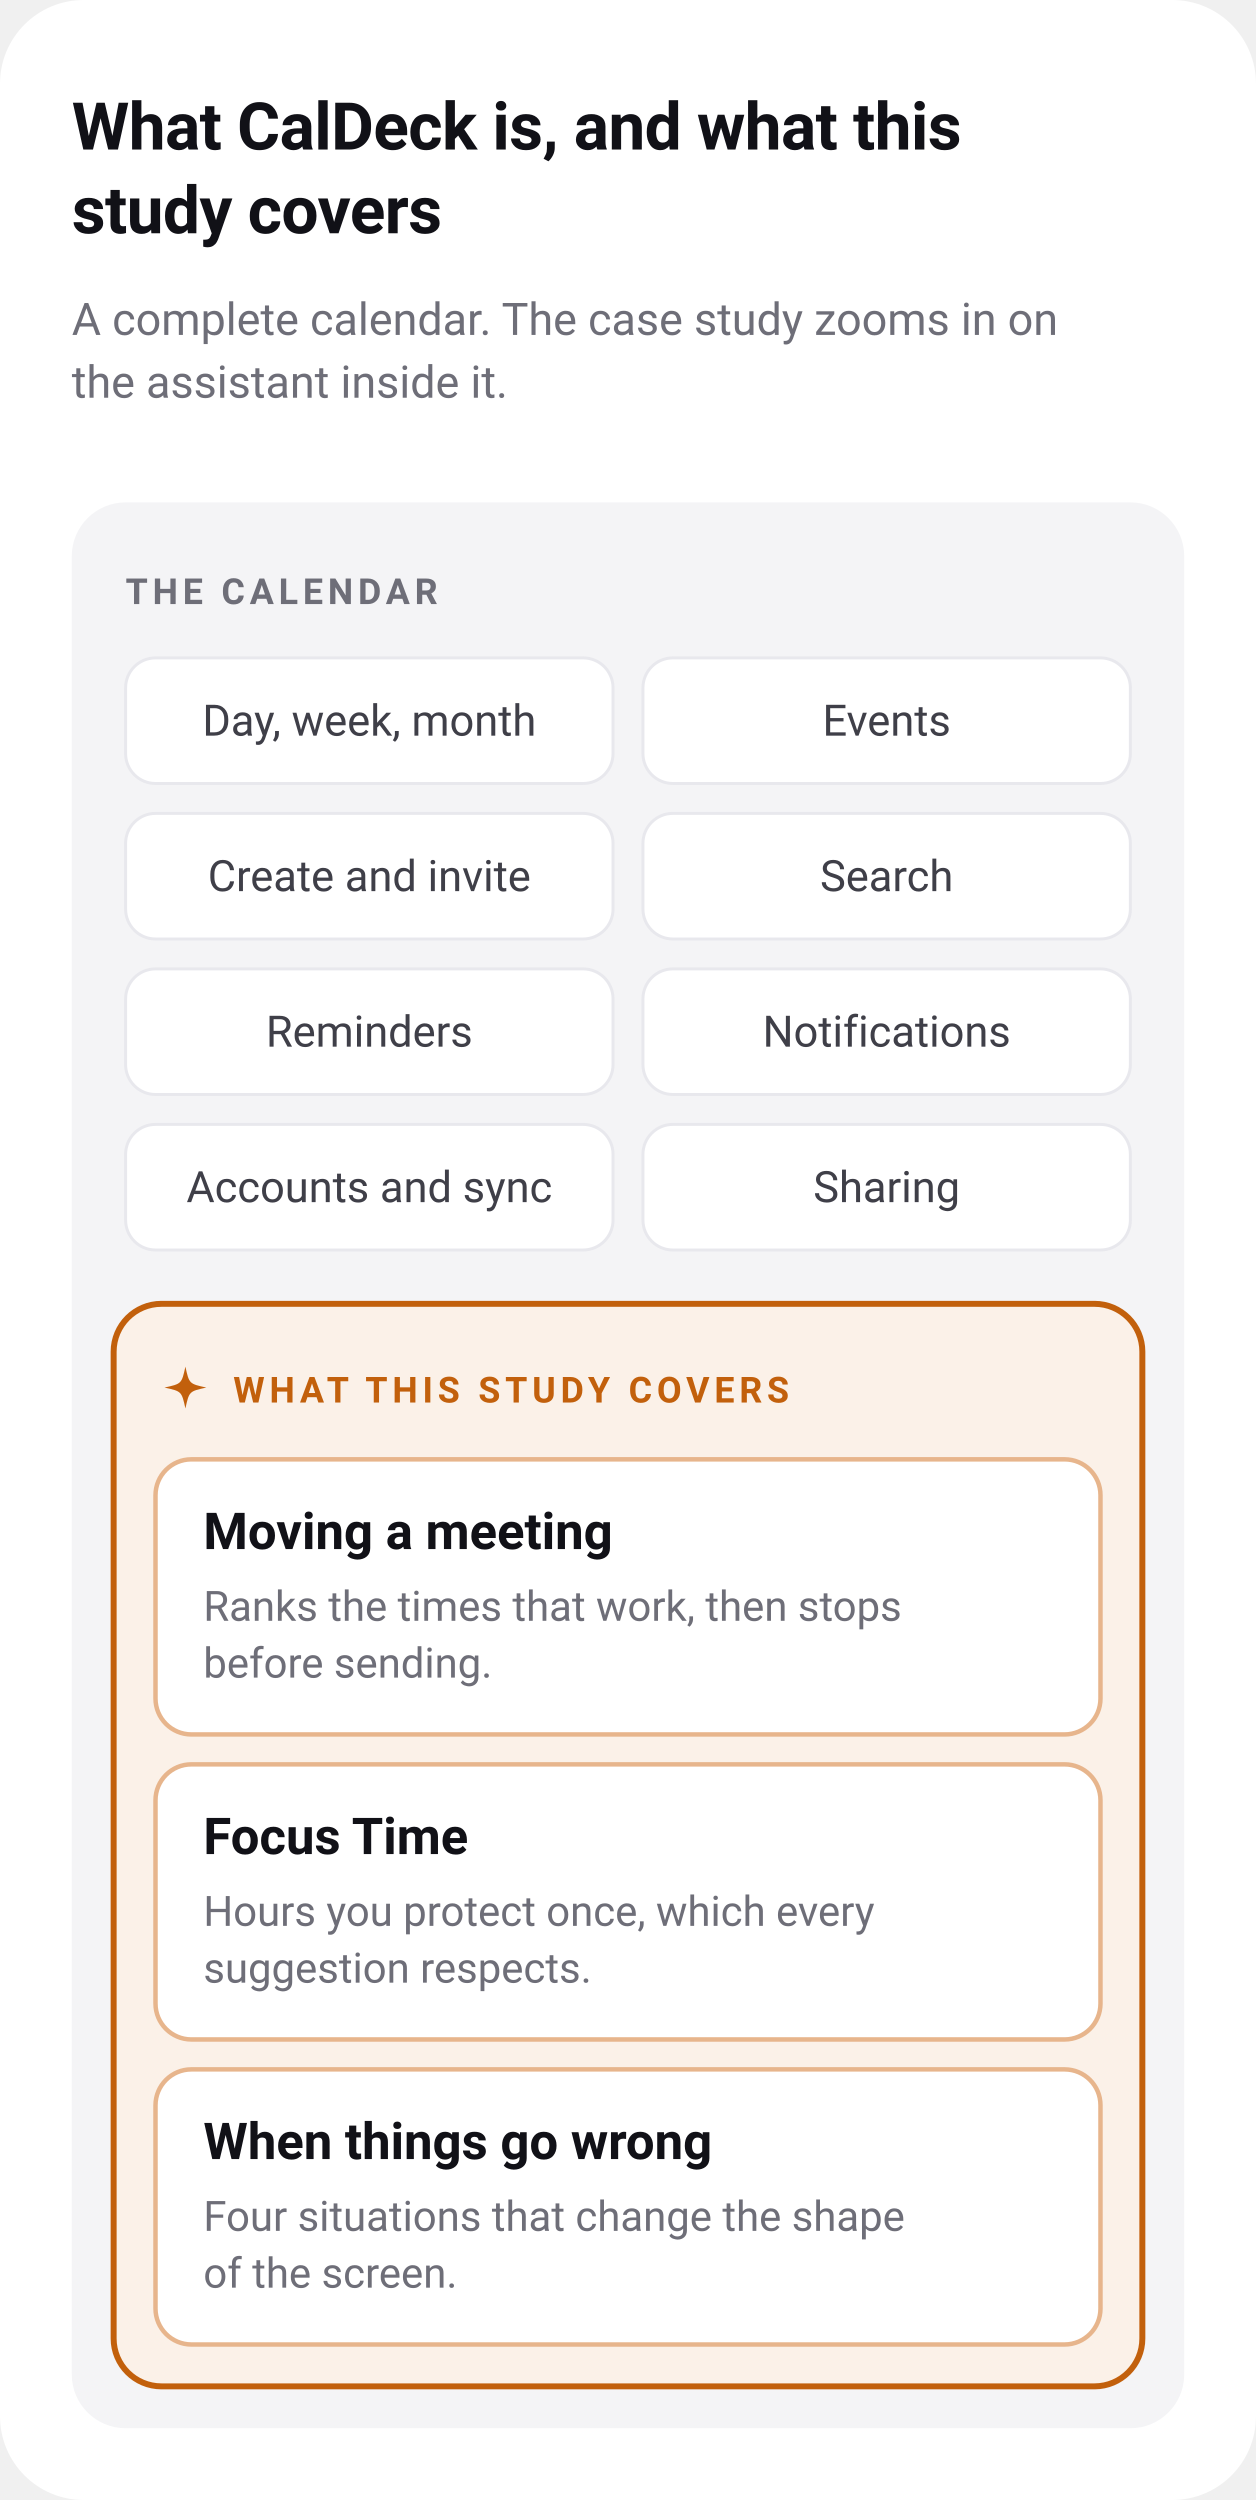
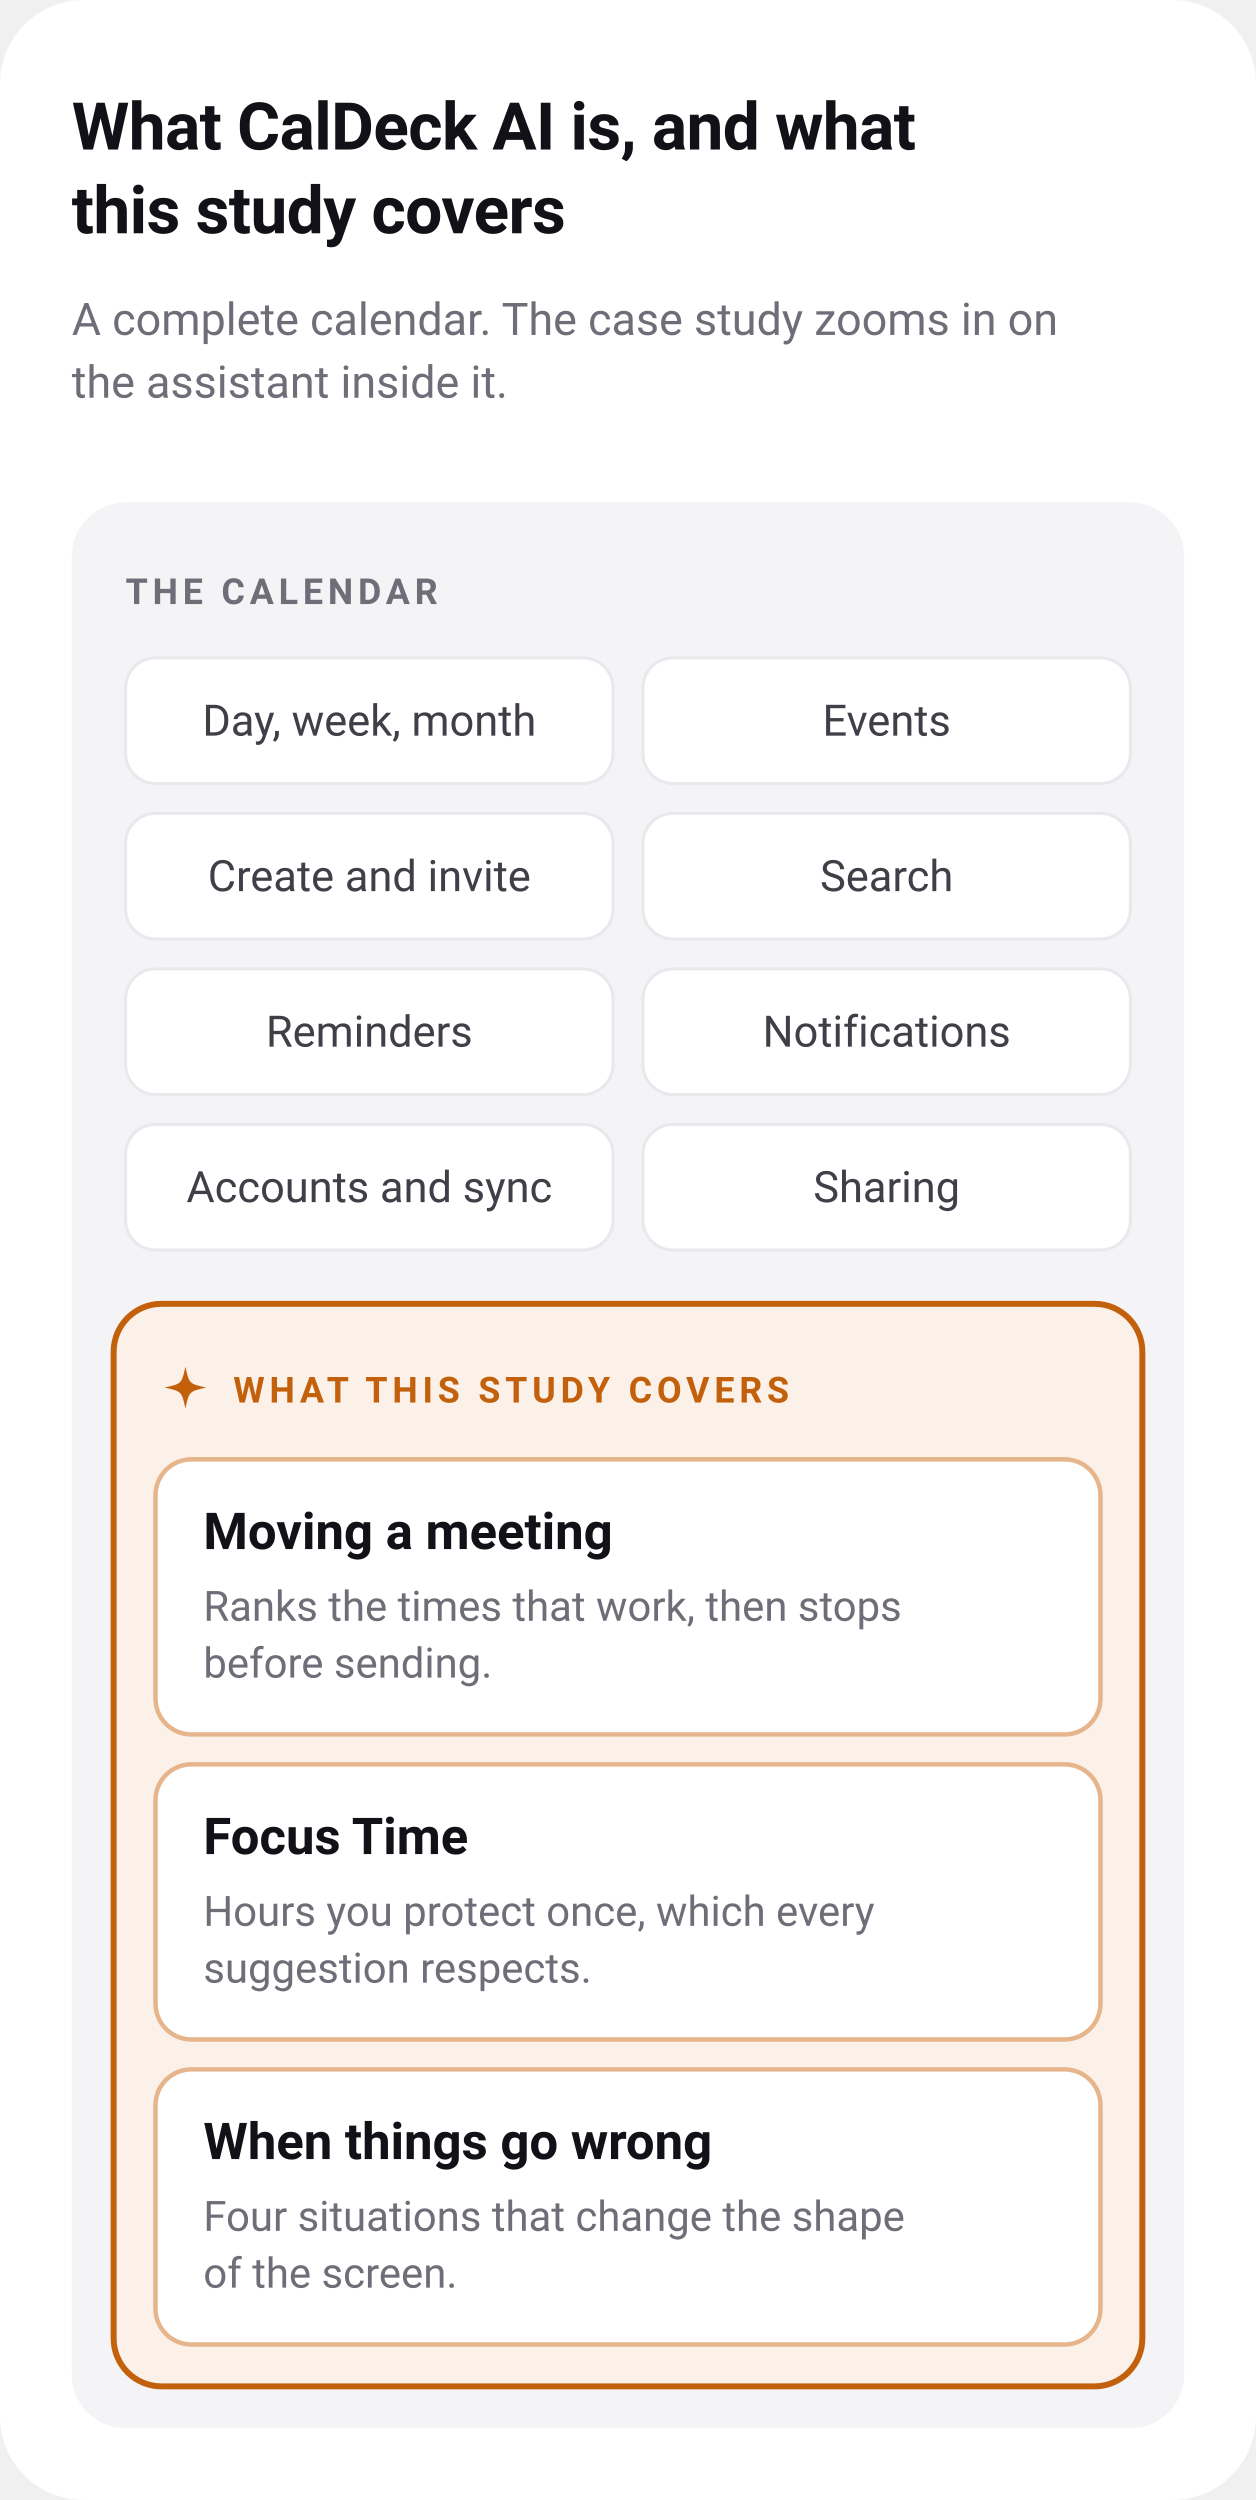
<svg xmlns="http://www.w3.org/2000/svg" viewBox="0 0 420 836" width="420" height="836" role="img">
  <defs>
    <marker id="a" viewBox="0 0 10 10" refX="8" refY="5" markerWidth="7" markerHeight="7" orient="auto-start-reverse">
      <path d="M1 1 L9 5 L1 9" fill="none" stroke="#a1a1aa" stroke-width="1.8" stroke-linecap="round" stroke-linejoin="round" />
    </marker>
    <marker id="ai" viewBox="0 0 10 10" refX="8" refY="5" markerWidth="7" markerHeight="7" orient="auto-start-reverse">
      <path d="M1 1 L9 5 L1 9" fill="none" stroke="#111117" stroke-width="1.8" stroke-linecap="round" stroke-linejoin="round" />
    </marker>
    <pattern id="stripe" width="10" height="10" patternUnits="userSpaceOnUse" patternTransform="rotate(45)">
      <rect width="10" height="10" fill="#f1f1f4" />
      <rect width="4" height="10" fill="#dcdce2" />
    </pattern>
  </defs>
  <rect width="420" height="836" rx="28" fill="#ffffff" />
-   <text x="24" y="50" font-family="system-ui,-apple-system,'Segoe UI',Roboto,Helvetica,Arial,sans-serif" font-size="22" font-weight="650" fill="#111117" text-anchor="start" letter-spacing="-0.2">What CalDeck is, and what this</text>
-   <text x="24" y="78" font-family="system-ui,-apple-system,'Segoe UI',Roboto,Helvetica,Arial,sans-serif" font-size="22" font-weight="650" fill="#111117" text-anchor="start" letter-spacing="-0.2">study covers</text>
+   <text x="24" y="50" font-family="system-ui,-apple-system,'Segoe UI',Roboto,Helvetica,Arial,sans-serif" font-size="22" font-weight="650" fill="#111117" text-anchor="start" letter-spacing="-0.2">What CalDeck AI is, and what</text>
+   <text x="24" y="78" font-family="system-ui,-apple-system,'Segoe UI',Roboto,Helvetica,Arial,sans-serif" font-size="22" font-weight="650" fill="#111117" text-anchor="start" letter-spacing="-0.2">this study covers</text>
  <text x="24" y="112" font-family="system-ui,-apple-system,'Segoe UI',Roboto,Helvetica,Arial,sans-serif" font-size="15" font-weight="400" fill="#6e6e78" text-anchor="start">A complete calendar. The case study zooms in on</text>
  <text x="24" y="133" font-family="system-ui,-apple-system,'Segoe UI',Roboto,Helvetica,Arial,sans-serif" font-size="15" font-weight="400" fill="#6e6e78" text-anchor="start">the assistant inside it.</text>
  <rect x="24" y="168" width="372" height="644" rx="18" fill="#f4f4f6" stroke="none" stroke-width="1.5" />
  <text x="42" y="202" font-family="system-ui,-apple-system,'Segoe UI',Roboto,Helvetica,Arial,sans-serif" font-size="12" font-weight="650" fill="#6e6e78" text-anchor="start" letter-spacing="1.6">THE CALENDAR</text>
  <rect x="42" y="220" width="163" height="42" rx="10" fill="#ffffff" stroke="#e8e8ed" stroke-width="1" />
  <text x="123.5" y="246" font-family="system-ui,-apple-system,'Segoe UI',Roboto,Helvetica,Arial,sans-serif" font-size="14.5" font-weight="400" fill="#3f3f48" text-anchor="middle">Day, week, month</text>
  <rect x="215" y="220" width="163" height="42" rx="10" fill="#ffffff" stroke="#e8e8ed" stroke-width="1" />
  <text x="296.5" y="246" font-family="system-ui,-apple-system,'Segoe UI',Roboto,Helvetica,Arial,sans-serif" font-size="14.5" font-weight="400" fill="#3f3f48" text-anchor="middle">Events</text>
  <rect x="42" y="272" width="163" height="42" rx="10" fill="#ffffff" stroke="#e8e8ed" stroke-width="1" />
  <text x="123.5" y="298" font-family="system-ui,-apple-system,'Segoe UI',Roboto,Helvetica,Arial,sans-serif" font-size="14.5" font-weight="400" fill="#3f3f48" text-anchor="middle">Create and invite</text>
  <rect x="215" y="272" width="163" height="42" rx="10" fill="#ffffff" stroke="#e8e8ed" stroke-width="1" />
  <text x="296.5" y="298" font-family="system-ui,-apple-system,'Segoe UI',Roboto,Helvetica,Arial,sans-serif" font-size="14.5" font-weight="400" fill="#3f3f48" text-anchor="middle">Search</text>
  <rect x="42" y="324" width="163" height="42" rx="10" fill="#ffffff" stroke="#e8e8ed" stroke-width="1" />
  <text x="123.5" y="350" font-family="system-ui,-apple-system,'Segoe UI',Roboto,Helvetica,Arial,sans-serif" font-size="14.5" font-weight="400" fill="#3f3f48" text-anchor="middle">Reminders</text>
  <rect x="215" y="324" width="163" height="42" rx="10" fill="#ffffff" stroke="#e8e8ed" stroke-width="1" />
  <text x="296.5" y="350" font-family="system-ui,-apple-system,'Segoe UI',Roboto,Helvetica,Arial,sans-serif" font-size="14.5" font-weight="400" fill="#3f3f48" text-anchor="middle">Notifications</text>
  <rect x="42" y="376" width="163" height="42" rx="10" fill="#ffffff" stroke="#e8e8ed" stroke-width="1" />
  <text x="123.5" y="402" font-family="system-ui,-apple-system,'Segoe UI',Roboto,Helvetica,Arial,sans-serif" font-size="14.5" font-weight="400" fill="#3f3f48" text-anchor="middle">Accounts and sync</text>
  <rect x="215" y="376" width="163" height="42" rx="10" fill="#ffffff" stroke="#e8e8ed" stroke-width="1" />
  <text x="296.5" y="402" font-family="system-ui,-apple-system,'Segoe UI',Roboto,Helvetica,Arial,sans-serif" font-size="14.5" font-weight="400" fill="#3f3f48" text-anchor="middle">Sharing</text>
  <rect x="38" y="436" width="344" height="362" rx="16" fill="#fbf1e8" stroke="#c2600c" stroke-width="2" />
  <path d="M62 457 C63.26 462.74 63.26 462.74 69 464 C63.26 465.26 63.26 465.26 62 471 C60.74 465.26 60.74 465.26 55 464 C60.74 462.74 60.74 462.74 62 457Z" fill="#c2600c" />
  <text x="78" y="469" font-family="system-ui,-apple-system,'Segoe UI',Roboto,Helvetica,Arial,sans-serif" font-size="12" font-weight="650" fill="#c2600c" text-anchor="start" letter-spacing="1.6">WHAT THIS STUDY COVERS</text>
  <rect x="52" y="488" width="316" height="92" rx="12" fill="#ffffff" stroke="#e7b58c" stroke-width="1.5" />
  <text x="68" y="518" font-family="system-ui,-apple-system,'Segoe UI',Roboto,Helvetica,Arial,sans-serif" font-size="17" font-weight="650" fill="#111117" text-anchor="start">Moving a meeting</text>
  <text x="68" y="542" font-family="system-ui,-apple-system,'Segoe UI',Roboto,Helvetica,Arial,sans-serif" font-size="14" font-weight="400" fill="#6e6e78" text-anchor="start">Ranks the times that work, then stops</text>
  <text x="68" y="561" font-family="system-ui,-apple-system,'Segoe UI',Roboto,Helvetica,Arial,sans-serif" font-size="14" font-weight="400" fill="#6e6e78" text-anchor="start">before sending.</text>
  <rect x="52" y="590" width="316" height="92" rx="12" fill="#ffffff" stroke="#e7b58c" stroke-width="1.5" />
  <text x="68" y="620" font-family="system-ui,-apple-system,'Segoe UI',Roboto,Helvetica,Arial,sans-serif" font-size="17" font-weight="650" fill="#111117" text-anchor="start">Focus Time</text>
  <text x="68" y="644" font-family="system-ui,-apple-system,'Segoe UI',Roboto,Helvetica,Arial,sans-serif" font-size="14" font-weight="400" fill="#6e6e78" text-anchor="start">Hours you protect once, which every</text>
  <text x="68" y="663" font-family="system-ui,-apple-system,'Segoe UI',Roboto,Helvetica,Arial,sans-serif" font-size="14" font-weight="400" fill="#6e6e78" text-anchor="start">suggestion respects.</text>
  <rect x="52" y="692" width="316" height="92" rx="12" fill="#ffffff" stroke="#e7b58c" stroke-width="1.5" />
  <text x="68" y="722" font-family="system-ui,-apple-system,'Segoe UI',Roboto,Helvetica,Arial,sans-serif" font-size="17" font-weight="650" fill="#111117" text-anchor="start">When things go wrong</text>
  <text x="68" y="746" font-family="system-ui,-apple-system,'Segoe UI',Roboto,Helvetica,Arial,sans-serif" font-size="14" font-weight="400" fill="#6e6e78" text-anchor="start">Four situations that change the shape</text>
  <text x="68" y="765" font-family="system-ui,-apple-system,'Segoe UI',Roboto,Helvetica,Arial,sans-serif" font-size="14" font-weight="400" fill="#6e6e78" text-anchor="start">of the screen.</text>
</svg>
